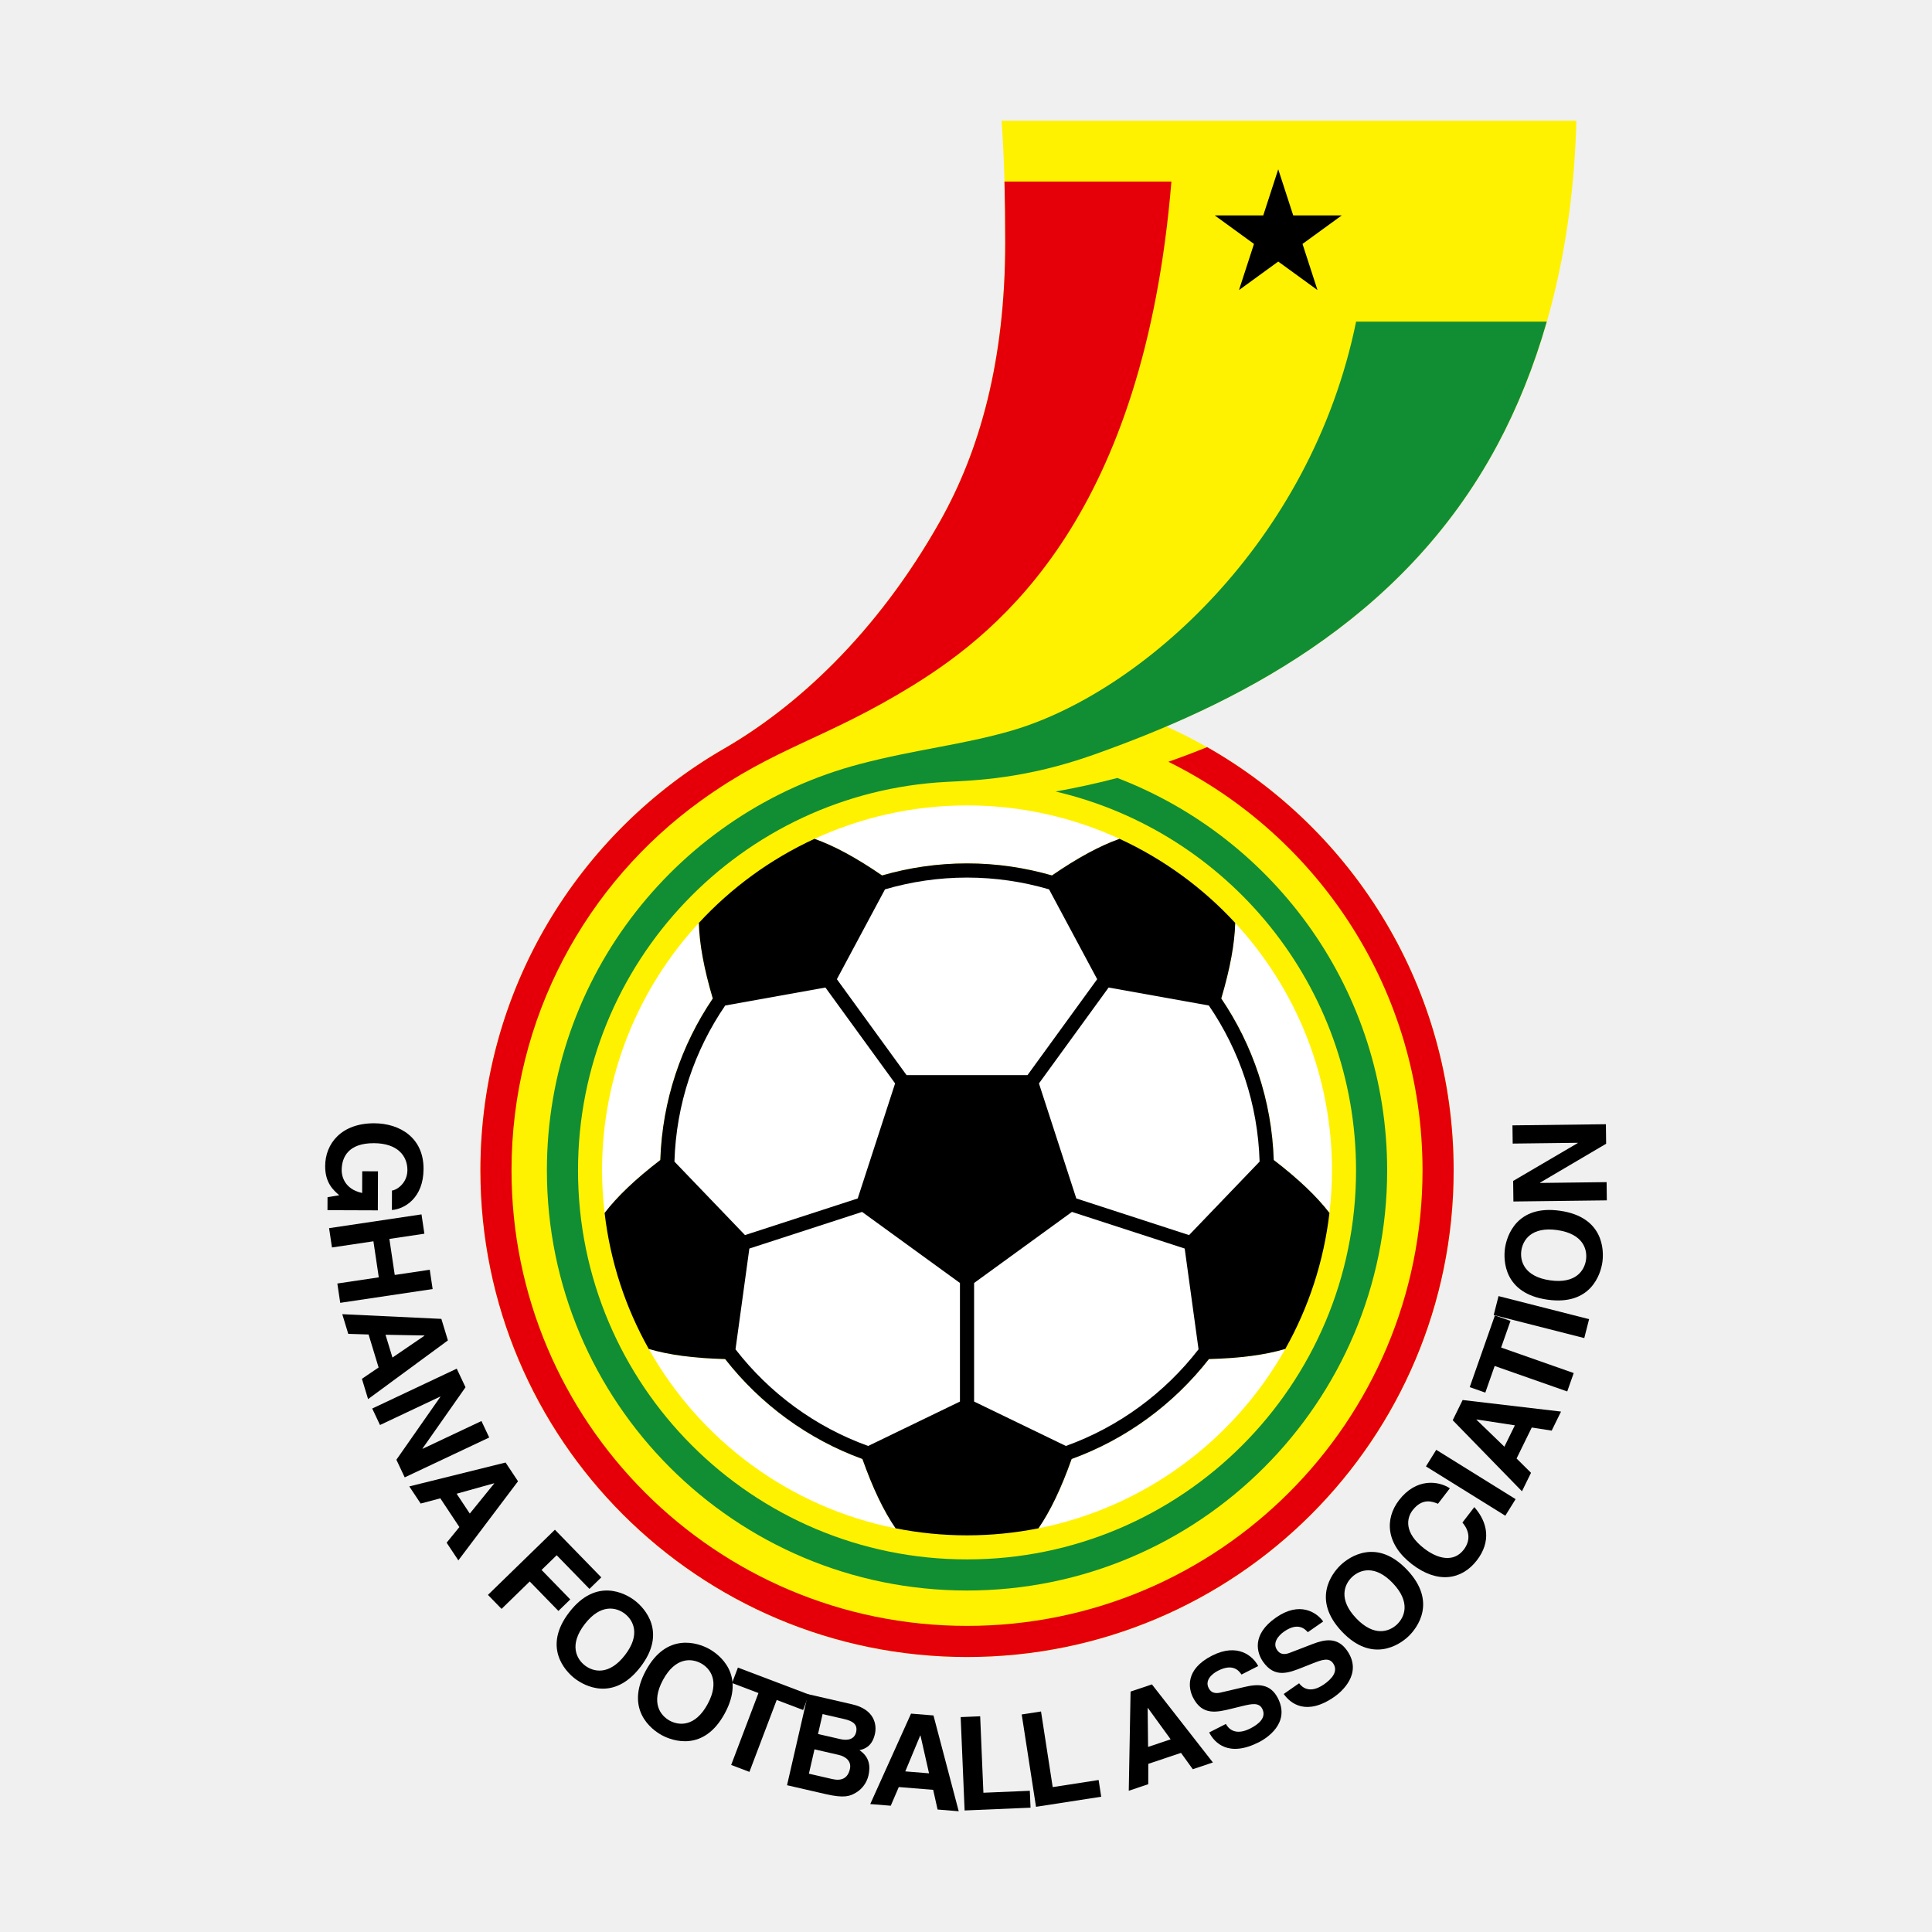
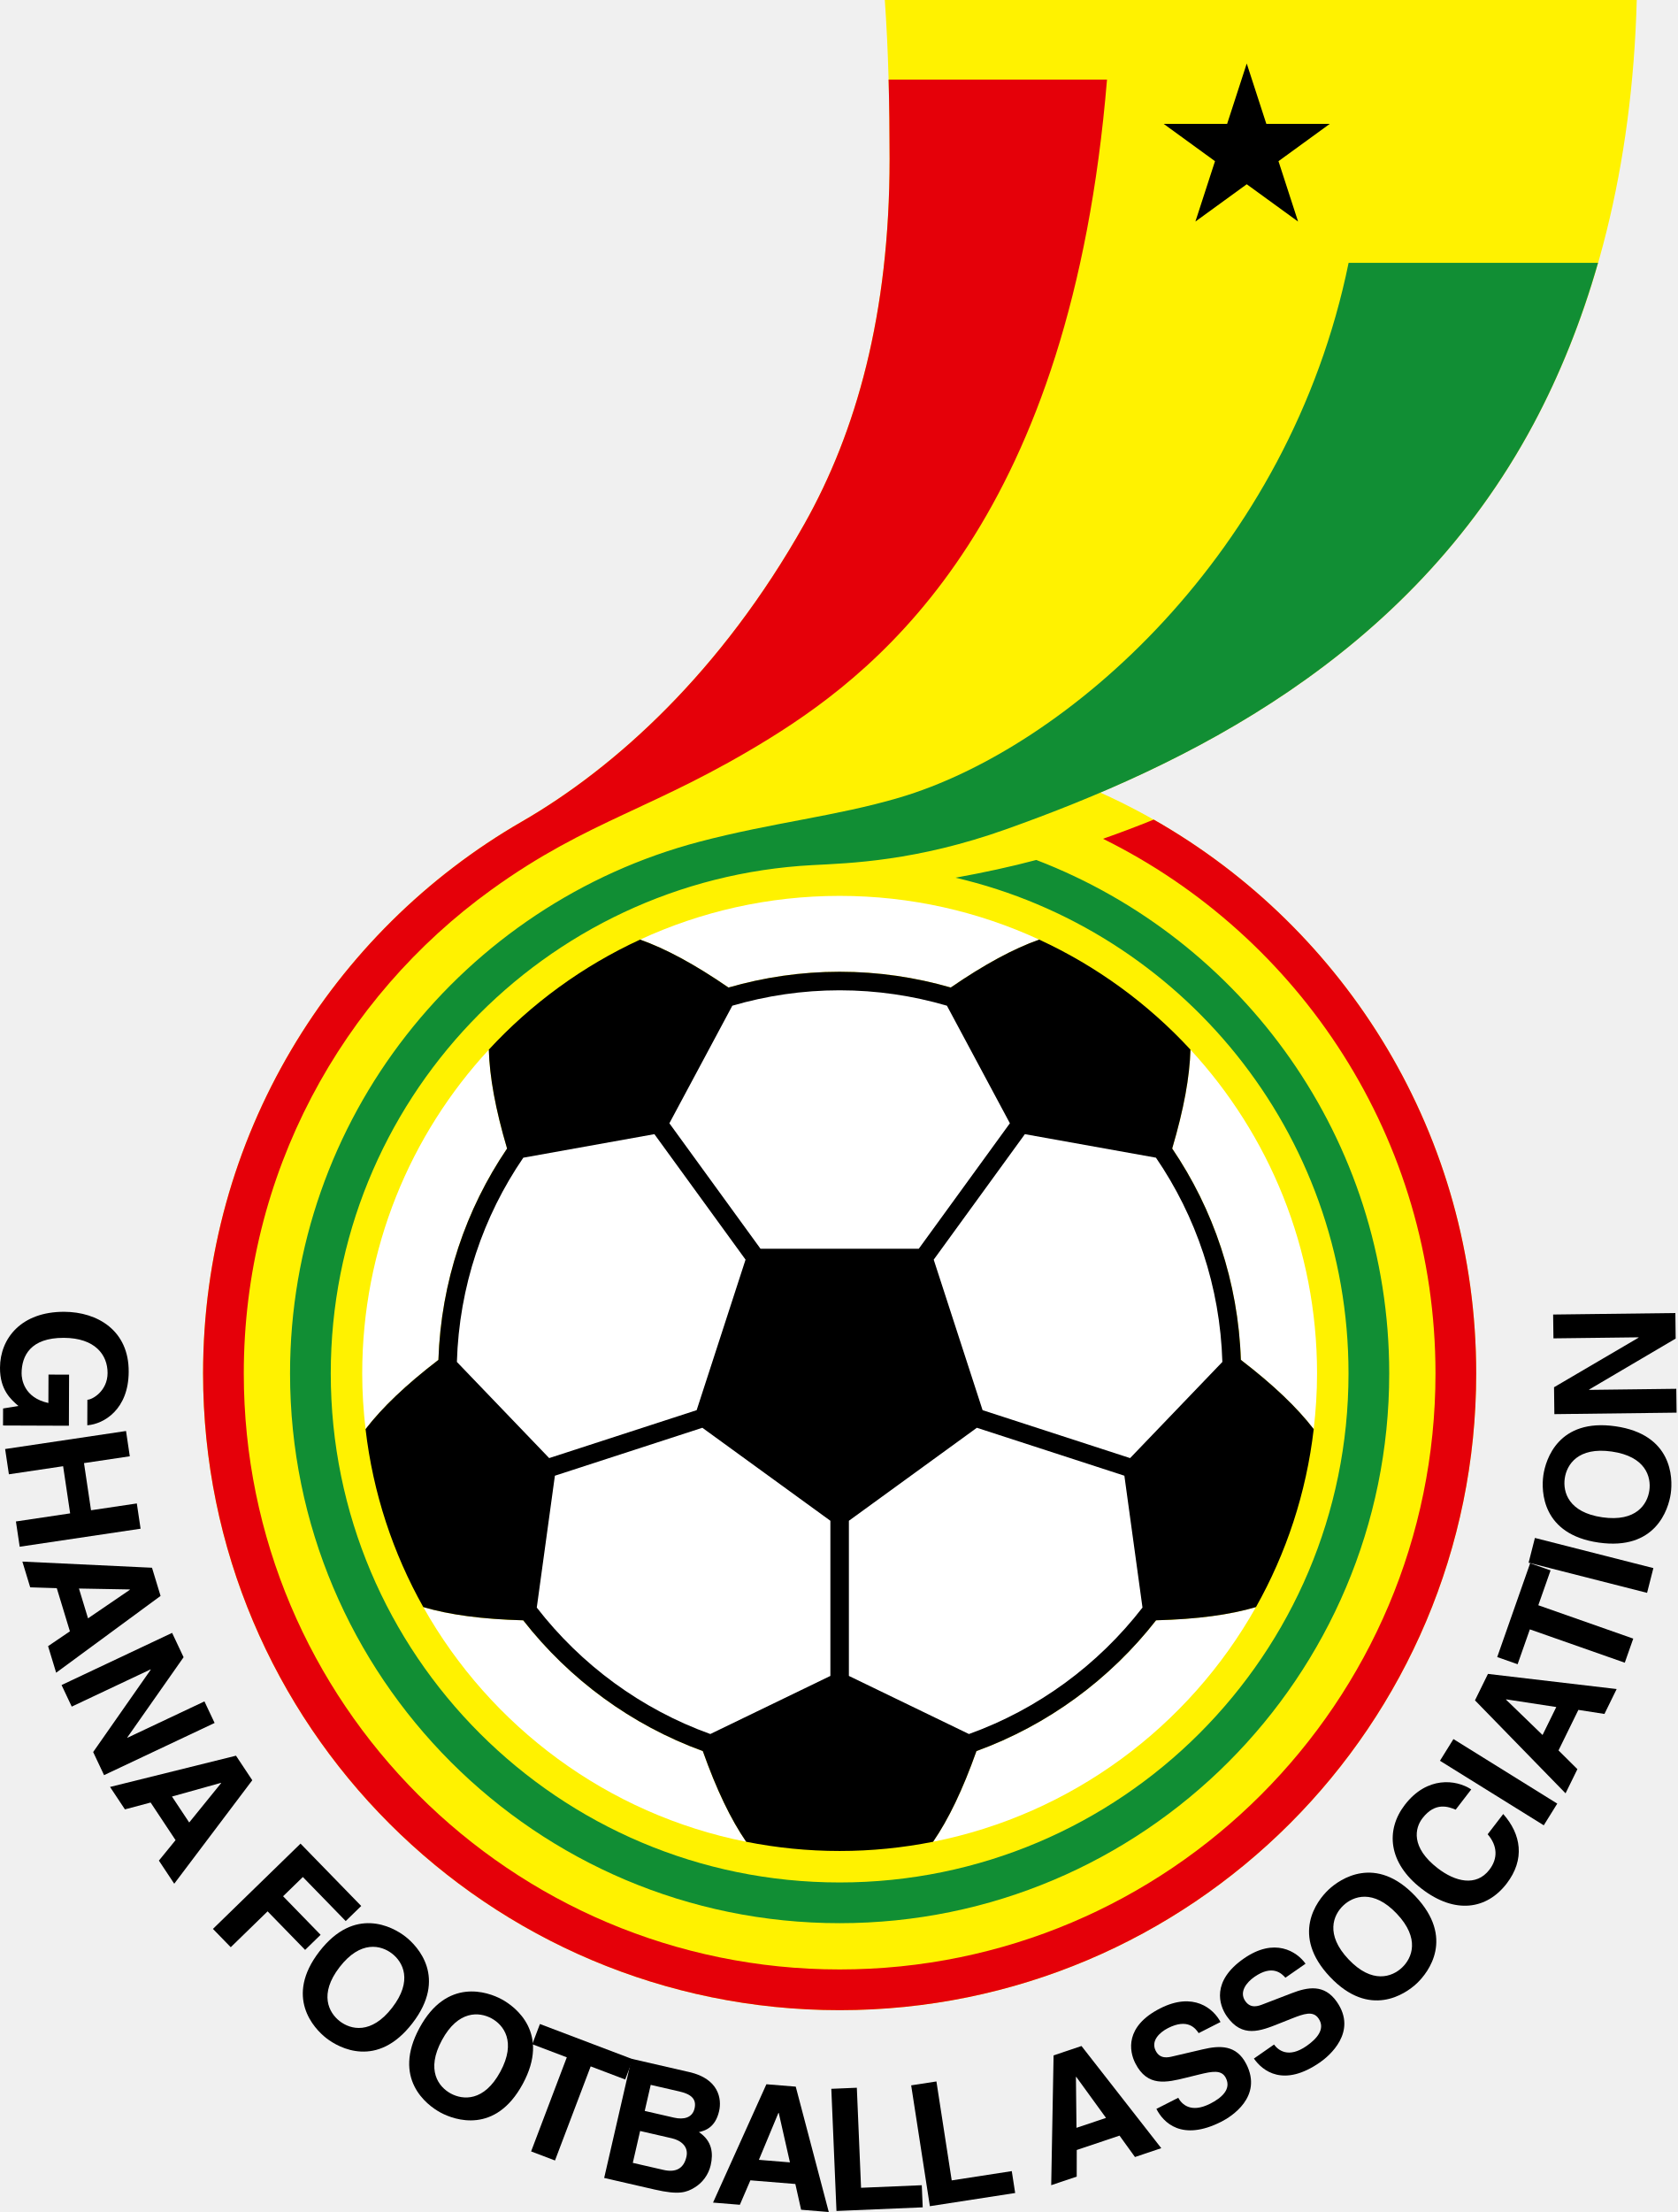
- <svg xmlns="http://www.w3.org/2000/svg" id="_图层_1" data-name="图层_1" version="1.1" viewBox="0 0 800 800">
-   <path d="M620.083,184.138c19.407-36.314,31.268-81.267,32.665-134.138h-238.023c1.127,15.946,1.515,32.162,1.515,50.375,0,49.203-10.667,86.462-26.945,115.393-26.358,46.861-59.845,77.133-89.442,94.211-60.33,34.813-100.928,99.985-100.928,174.651,0,111.285,90.216,201.5,201.5,201.5s201.5-90.215,201.5-201.5c0-81.873-48.857-152.292-118.986-183.821,49.638-21.142,104.155-54.935,137.145-116.673Z" style="fill: #fff200;" />
-   <path d="M499.856,309.368c-5.402,2.188-10.753,4.21-16.064,6.068,62.338,30.782,105.245,94.962,105.245,169.195,0,104.158-84.458,188.613-188.613,188.613s-188.613-84.455-188.613-188.613c0-63.056,30.934-118.882,78.459-153.125,30.99-22.332,51.58-25.336,87.896-47.79,36.867-22.787,95.524-70.984,106.892-208.529h-69.13c.216,8.068.312,16.385.312,25.188,0,49.203-10.664,86.462-26.945,115.393-26.358,46.861-59.844,77.133-89.438,94.211-60.332,34.81-100.933,99.986-100.933,174.651,0,111.274,90.201,201.5,201.5,201.5s201.5-90.226,201.5-201.5c-.002-75.124-41.125-140.614-102.069-175.263Z" style="fill: #e50009;" />
-   <path d="M156.514,485.014l-.06,16.169-20.853-.077.021-5.387,4.852-.792c-2.363-2.06-5.857-5.034-5.83-12.096.034-9.321,6.748-17.755,20.328-17.705,10.562.038,20.511,5.95,20.408,18.987-.044,11.858-7.768,16.516-13.104,16.929l.029-8.083c1.511.005,6.37-2.727,6.391-8.438.021-5.767-3.947-11.117-13.864-11.153-10.562-.035-13.33,5.717-13.351,11.218-.007,1.777.673,7.707,8.479,9.404l.034-8.997,6.519.022Z" />
-   <path d="M154.622,513.992l-17.163,2.558-1.193-7.995,38.271-5.706,1.192,8.001-14.497,2.159,2.224,14.923,14.497-2.159,1.192,7.995-38.268,5.706-1.192-7.995,17.163-2.562-2.225-14.924Z" />
-   <path d="M175.723,552.989l.031.106-13.247,9.037-2.869-9.432,16.085.289ZM152.617,552.582l4.155,13.66-6.91,4.694,2.555,8.402,33.052-24.3-2.712-8.919-41.032-1.945,2.479,8.146,8.412.263Z" />
-   <path d="M199.357,588.418l3.219,6.822-34.992,16.511-3.45-7.307,18.216-26.054-.045-.101-24.953,11.777-3.221-6.823,34.994-16.51,3.634,7.701-17.816,25.389.045.096,24.369-11.501Z" />
-   <path d="M204.577,614.196l.059.086-10.102,12.457-5.453-8.215,15.497-4.329ZM182.321,620.419l7.894,11.903-5.276,6.476,4.855,7.316,24.707-32.752-5.155-7.764-39.868,9.892,4.708,7.095,8.135-2.166Z" />
-   <path d="M207.686,666.206l-5.637-5.793,27.727-26.987,19.207,19.732-4.906,4.774-13.567-13.94-6.257,6.087,11.878,12.206-4.904,4.772-11.878-12.199-11.663,11.348Z" />
-   <path d="M242.149,672.493c6.623-8.571,13.132-6.946,16.587-4.273,3.453,2.667,6.666,8.557.04,17.128-6.624,8.567-13.132,6.944-16.587,4.273-3.454-2.673-6.666-8.562-.04-17.128ZM235.754,667.545c-11.109,14.369-1.801,24.36,2.249,27.489,4.051,3.13,16.06,9.625,27.166-4.745,11.109-14.364,1.8-24.355-2.249-27.485-4.05-3.132-16.06-9.623-27.166,4.741Z" />
-   <path d="M274.535,695.611c5.154-9.528,11.84-8.973,15.679-6.898,3.837,2.078,7.959,7.374,2.802,16.902-5.156,9.522-11.842,8.969-15.679,6.891-3.839-2.077-7.96-7.372-2.802-16.896ZM267.425,691.763c-8.644,15.972,2.151,24.327,6.654,26.761,4.5,2.439,17.401,6.911,26.045-9.061,8.647-15.971-2.15-24.327-6.654-26.765-4.499-2.439-17.4-6.905-26.045,9.065Z" />
-   <path d="M310.321,733.699l-7.558-2.87,11.298-29.777-10.935-4.146,2.427-6.397,29.426,11.161-2.428,6.402-10.933-4.151-11.297,29.777Z" />
-   <path d="M337.27,724.363l10.031,2.307c2.836.656,5.381,2.568,4.622,5.876-.882,3.83-3.474,5.007-7.309,4.123l-9.664-2.219,2.318-10.088ZM325.892,739.223l15.967,3.669c7.72,1.777,10.07.936,12.705-.67,2.445-1.483,4.356-4.033,5.043-7.024.857-3.732.494-7.685-3.728-10.481,1.756-.426,5.154-1.25,6.396-6.658.893-3.886-.141-10.206-9.385-12.329l-18.33-4.214-8.668,37.707ZM340.624,709.767l9.034,2.077c3.571.82,5.559,2.27,4.847,5.373-.689,2.992-3.435,3.632-6.532,2.92l-9.245-2.123,1.895-8.247Z" />
-   <path d="M381.046,718.644l.107.005,3.54,15.646-9.83-.801,6.182-14.851ZM372.172,739.978l14.234,1.157,1.824,8.15,8.756.715-10.454-39.671-9.291-.755-16.887,37.449,8.487.691,3.331-7.736Z" />
-   <path d="M407.205,742.336l19.222-.811.298,6.998-27.3,1.152-1.632-38.659,8.076-.34,1.336,31.66Z" />
-   <path d="M435.902,740l19.014-2.937,1.072,6.922-26.999,4.175-5.92-38.239,7.993-1.235,4.84,31.313Z" />
-   <path d="M475.221,707.273l.102-.038,9.423,12.984-9.349,3.138-.176-16.085ZM475.483,730.376l13.538-4.548,4.891,6.772,8.325-2.8-25.253-32.33-8.836,2.97-.751,41.072,8.073-2.714.013-8.422Z" />
-   <path d="M507.613,713.853c1.026,1.894,3.839,5.056,10.132,1.859,3.408-1.736,6.791-4.481,4.933-8.133-1.367-2.692-4.324-2.092-8.416-1.099l-4.141,1.017c-6.229,1.538-12.247,3.024-16.105-4.568-1.954-3.844-3.332-11.663,7.857-17.358,10.573-5.372,16.924.102,19.121,4.307l-6.918,3.515c-.972-1.437-3.406-4.796-9.699-1.596-2.737,1.396-5.492,4.064-3.902,7.183,1.368,2.692,3.87,2.147,5.481,1.749l9.456-2.211c5.293-1.24,10.593-1.514,13.746,4.683,5.275,10.373-4.83,16.661-7.859,18.198-12.583,6.399-18.432.249-20.606-4.031l6.92-3.516Z" />
-   <path d="M537.931,697.007c1.275,1.738,4.497,4.486,10.295.453,3.141-2.183,6.115-5.369,3.776-8.732-1.727-2.476-4.577-1.478-8.49.065l-3.961,1.574c-5.964,2.376-11.715,4.668-16.58-2.322-2.462-3.54-4.897-11.1,5.413-18.267,9.733-6.774,16.773-2.215,19.522,1.647l-6.369,4.43c-1.162-1.289-4.031-4.283-9.825-.256-2.522,1.757-4.884,4.777-2.883,7.651,1.721,2.481,4.128,1.593,5.67.981l9.065-3.485c5.073-1.948,10.286-2.952,14.254,2.756,6.645,9.558-2.503,17.165-5.288,19.105-11.592,8.062-18.227,2.764-20.968-1.172l6.37-4.43Z" />
-   <path d="M561.524,670.053c-7.445-7.866-4.84-14.043-1.669-17.045,3.167-3.002,9.483-5.273,16.932,2.59,7.445,7.866,4.842,14.044,1.671,17.046-3.17,3.002-9.483,5.273-16.934-2.591ZM555.659,675.609c12.488,13.185,23.788,5.523,27.507,2.006,3.715-3.519,11.977-14.388-.513-27.571-12.488-13.189-23.791-5.524-27.507-2.006s-11.977,14.388.513,27.571Z" />
-   <path d="M595.429,622.676c-2.228-.9-6.442-2.58-10.52,2.717-2.367,3.076-3.799,9.182,4.869,15.849,5.511,4.242,12.141,5.875,16.315.453,2.728-3.547,2.626-7.569-.541-11.231l4.929-6.407c5.68,6.411,6.979,14.346,1.066,22.034-6.277,8.16-16.29,9.772-26.88,1.621-10.722-8.249-11.422-18.647-5.339-26.551,7.065-9.179,16.244-8.031,21.031-4.891l-4.93,6.407Z" />
-   <path d="M627.583,620.763l-4.269,6.865-32.863-20.424,4.269-6.865,32.863,20.424Z" />
-   <path d="M611.37,587.864l.05-.095,15.853,2.43-4.344,8.854-11.559-11.189ZM627.982,603.928l6.287-12.824,8.251,1.286,3.866-7.883-40.742-4.791-4.105,8.37,28.671,29.42,3.749-7.646-5.978-5.932Z" />
-   <path d="M651.64,568.55l-2.683,7.622-30.046-10.55-3.877,11.031-6.457-2.27,10.428-29.692,6.46,2.265-3.878,11.034,30.053,10.559Z" />
-   <path d="M658.01,546.235l-1.996,7.835-37.499-9.546,1.996-7.835,37.499,9.546Z" />
-   <path d="M641.855,530.159c-10.722-1.539-12.521-8.001-11.899-12.324.618-4.32,4.156-10.018,14.879-8.485,10.722,1.54,12.52,8.001,11.898,12.324-.617,4.32-4.155,10.017-14.877,8.485ZM640.707,538.159c17.98,2.575,22.076-10.449,22.804-15.514.723-5.071.448-18.721-17.527-21.293-17.979-2.578-22.077,10.448-22.803,15.513-.723,5.07-.449,18.718,17.526,21.294Z" />
-   <path d="M626.375,473.532l-.098-7.542,38.693-.475.095,8.086-27.393,16.127v.106l27.591-.34.092,7.547-38.688.472-.105-8.511,26.752-15.688v-.11l-26.939.329Z" />
-   <path d="M300.262,562.761c-13.087-.348-23.353-1.745-31.627-4.187,21.261,37.813,58.294,65.55,102.204,74.266-4.872-7.098-9.366-16.401-13.729-28.697-22.637-8.233-42.272-22.74-56.849-41.382Z" style="fill: #fff;" />
-   <path d="M527.431,480.337c10.347,7.949,17.811,15.092,23.059,21.916.672-5.785,1.058-11.655,1.058-17.622,0-39.548-15.207-75.531-40.074-102.466-.238,8.606-2.078,18.773-5.781,31.288,13.03,19.215,20.916,42.17,21.738,66.884Z" style="fill: #fff;" />
-   <path d="M400.425,357.515c12.204,0,23.997,1.764,35.171,4.988,10.768-7.388,19.87-12.278,27.988-15.162-19.223-8.86-40.603-13.836-63.159-13.836s-43.939,4.976-63.161,13.836c8.114,2.884,17.218,7.774,27.979,15.164,11.181-3.227,22.977-4.99,35.182-4.99Z" style="fill: #fff;" />
-   <path d="M273.416,480.341c.826-24.716,8.706-47.669,21.735-66.88-3.702-12.521-5.54-22.692-5.776-31.3-24.866,26.932-40.075,62.921-40.075,102.469,0,5.967.383,11.838,1.057,17.622,5.248-6.823,12.712-13.967,23.059-21.911Z" style="fill: #fff;" />
-   <path d="M443.738,604.142c-4.365,12.301-8.859,21.599-13.729,28.697,43.904-8.716,80.941-36.453,102.201-74.266-8.274,2.438-18.534,3.839-31.617,4.181-14.579,18.649-34.219,33.155-56.855,41.388Z" style="fill: #fff;" />
-   <path d="M527.431,480.337c-.822-24.716-8.709-47.669-21.737-66.885,3.703-12.514,5.543-22.682,5.781-31.288-13.431-14.548-29.686-26.433-47.891-34.824-8.118,2.884-17.22,7.774-27.988,15.162-11.175-3.224-22.967-4.988-35.171-4.988s-24,1.764-35.182,4.99c-10.76-7.391-19.865-12.28-27.979-15.164-18.205,8.391-34.459,20.273-47.888,34.821.235,8.608,2.074,18.779,5.776,31.3-13.029,19.211-20.908,42.164-21.735,66.88-10.347,7.944-17.811,15.088-23.059,21.911,2.354,20.273,8.715,39.31,18.279,56.32,8.273,2.442,18.538,3.839,31.627,4.187,14.578,18.642,34.212,33.15,56.849,41.381,4.363,12.296,8.857,21.599,13.729,28.697,9.568,1.902,19.458,2.917,29.585,2.917s20.016-1.015,29.584-2.917c4.869-7.098,9.362-16.396,13.729-28.697,22.638-8.232,42.276-22.739,56.855-41.387,13.083-.343,23.342-1.744,31.617-4.181,9.565-17.01,15.925-36.047,18.281-56.32-5.25-6.823-12.714-13.967-23.061-21.916Z" />
-   <path d="M561.534,133.177c-18.755,91.801-89.383,153.728-142.366,169.28-20.044,5.885-40.102,7.854-63.143,13.917-74.583,19.627-129.57,87.519-129.57,168.256,0,96.073,77.877,173.97,173.969,173.97s173.969-77.896,173.969-173.97c0-74.154-46.384-137.444-111.724-162.49-8.083,2.158-16.869,4.037-25.562,5.615,71.286,16.603,124.4,80.535,124.4,156.876,0,88.962-72.121,161.083-161.082,161.083s-161.082-72.121-161.082-161.083c0-86.081,67.522-156.397,152.496-160.862,11.752-.617,32.802-1.201,61.303-11.354,56.077-19.971,127.163-53.843,166.941-128.28,8.25-15.436,15.107-32.456,20.405-50.958h-78.955Z" style="fill: #118e34;" />
-   <polygon points="529.29 70.097 535.494 89.198 555.585 89.198 539.339 101.006 545.541 120.11 529.29 108.306 513.04 120.11 519.245 101.006 502.996 89.198 523.085 89.198 529.29 70.097" />
-   <path d="M355.165,496.254l15.477-47.635-28.852-39.707-41.499,7.451c-12.668,18.519-20.307,40.719-21.02,64.629l29.211,30.428,46.684-15.166Z" style="fill: #fff;" />
-   <path d="M443.865,501.828l-40.511,29.429v49.098l38.006,18.387c21.92-7.883,40.916-21.923,54.931-40.019l-5.732-41.725-46.694-15.17Z" style="fill: #fff;" />
-   <path d="M310.291,516.998l-5.734,41.731c14.018,18.09,33.012,32.13,54.932,40.013l38.006-18.387v-49.098l-40.524-29.429-46.68,15.17Z" style="fill: #fff;" />
-   <path d="M459.058,408.912l-28.853,39.713,15.47,47.63,46.694,15.17,29.205-30.433c-.709-23.915-8.352-46.114-21.02-64.635l-41.496-7.445Z" style="fill: #fff;" />
-   <path d="M454.317,405.467l-19.928-37.205c-10.787-3.154-22.177-4.876-33.965-4.876s-23.182,1.722-33.968,4.876l-19.924,37.205,28.851,39.712h50.087l28.848-39.712Z" style="fill: #fff;" />
+ <svg xmlns="http://www.w3.org/2000/svg" width="531" height="700" viewBox="0 0 531 700" fill="none">
+   <path d="M485.439 134.138C504.846 97.823 516.707 52.871 518.104 0H280.08C281.207 15.946 281.595 32.162 281.595 50.375C281.595 99.579 270.928 136.837 254.651 165.769C228.292 212.629 194.806 242.901 165.208 259.98C104.878 294.793 64.28 359.965 64.28 434.631C64.28 545.916 154.496 636.131 265.78 636.131C377.064 636.131 467.279 545.916 467.279 434.631C467.279 352.759 418.423 282.34 348.294 250.81C397.931 229.668 452.449 195.876 485.439 134.138Z" fill="#FFF200" />
+   <path d="M365.213 259.368C359.81 261.556 354.459 263.579 349.149 265.436C411.487 296.218 454.394 360.398 454.394 434.631C454.394 538.789 369.936 623.244 265.781 623.244C161.626 623.244 77.168 538.789 77.168 434.631C77.168 371.575 108.103 315.75 155.627 281.507C186.617 259.174 207.206 256.17 243.523 233.716C280.39 210.929 339.047 162.733 350.415 25.188H281.285C281.501 33.256 281.598 41.572 281.598 50.375C281.598 99.579 270.934 136.837 254.653 165.769C228.295 212.629 194.809 242.901 165.215 259.98C104.883 294.79 64.283 359.965 64.283 434.631C64.283 545.905 154.484 636.131 265.782 636.131C377.08 636.131 467.282 545.905 467.282 434.631C467.279 359.507 426.157 294.017 365.213 259.368Z" fill="#E50009" />
+   <path d="M21.87 435.014L21.811 451.183L0.957 451.106L0.978 445.719L5.83 444.927C3.467 442.867 -0.028 439.893 0 432.831C0.034 423.51 6.748 415.076 20.328 415.126C30.89 415.164 40.84 421.077 40.736 434.113C40.692 445.971 32.968 450.628 27.633 451.042L27.661 442.959C29.172 442.964 34.032 440.232 34.053 434.521C34.074 428.754 30.106 423.404 20.189 423.367C9.627 423.332 6.859 429.084 6.838 434.585C6.831 436.362 7.511 442.292 15.317 443.989L15.352 434.992L21.87 435.014Z" fill="black" />
+   <path d="M19.979 463.992L2.816 466.549L1.623 458.554L39.894 452.848L41.086 460.849L26.588 463.008L28.812 477.931L43.31 475.772L44.502 483.767L6.233 489.473L5.041 481.477L22.204 478.915L19.979 463.992Z" fill="black" />
+   <path d="M41.079 502.989L41.11 503.095L27.863 512.132L24.994 502.7L41.079 502.989ZM17.974 502.582L22.128 516.242L15.219 520.937L17.774 529.339L50.826 505.038L48.115 496.119L7.083 494.174L9.562 502.32L17.974 502.582Z" fill="black" />
+   <path d="M64.714 538.418L67.933 545.24L32.941 561.752L29.49 554.444L47.706 528.39L47.661 528.29L22.708 540.067L19.487 533.243L54.481 516.733L58.115 524.434L40.299 549.823L40.344 549.919L64.714 538.418Z" fill="black" />
+   <path d="M69.933 564.196L69.992 564.283L59.89 576.74L54.437 568.525L69.933 564.196ZM47.677 570.419L55.572 582.323L50.296 588.798L55.151 596.115L79.858 563.362L74.703 555.599L34.835 565.49L39.542 572.585L47.677 570.419Z" fill="black" />
+   <path d="M73.042 616.206L67.405 610.412L95.132 583.426L114.339 603.158L109.433 607.932L95.866 593.992L89.609 600.079L101.486 612.284L96.583 617.056L84.705 604.857L73.042 616.206Z" fill="black" />
+   <path d="M107.505 622.493C114.128 613.922 120.636 615.547 124.091 618.219C127.544 620.887 130.757 626.776 124.131 635.348C117.507 643.915 110.999 642.292 107.545 639.621C104.091 636.948 100.878 631.059 107.505 622.493ZM101.11 617.545C90.001 631.914 99.309 641.905 103.359 645.034C107.409 648.165 119.419 654.659 130.525 640.289C141.634 625.925 132.325 615.934 128.276 612.804C124.226 609.672 112.216 603.182 101.11 617.545Z" fill="black" />
+   <path d="M139.891 645.612C145.045 636.083 151.731 636.638 155.571 638.714C159.408 640.792 163.529 646.088 158.373 655.616C153.217 665.138 146.531 664.585 142.694 662.507C138.854 660.43 134.734 655.135 139.891 645.612ZM132.781 641.763C124.137 657.735 134.932 666.09 139.435 668.524C143.935 670.963 156.836 675.435 165.48 659.463C174.127 643.492 163.33 635.136 158.826 632.698C154.327 630.259 141.426 625.793 132.781 641.763Z" fill="black" />
+   <path d="M175.677 683.699L168.119 680.829L179.418 651.052L168.483 646.906L170.91 640.509L200.335 651.67L197.907 658.073L186.974 653.922L175.677 683.699Z" fill="black" />
+   <path d="M202.626 674.363L212.657 676.67C215.493 677.326 218.039 679.238 217.28 682.546C216.398 686.377 213.806 687.553 209.971 686.669L200.308 684.45L202.626 674.363ZM191.248 689.223L207.215 692.892C214.935 694.669 217.285 693.828 219.921 692.222C222.365 690.739 224.277 688.189 224.964 685.198C225.821 681.466 225.458 677.513 221.235 674.717C222.991 674.291 226.389 673.468 227.631 668.059C228.524 664.173 227.49 657.853 218.246 655.73L199.916 651.517L191.248 689.223ZM205.98 659.767L215.015 661.844C218.586 662.663 220.574 664.113 219.862 667.217C219.173 670.209 216.427 670.849 213.33 670.137L204.085 668.013L205.98 659.767Z" fill="black" />
+   <path d="M246.402 668.644L246.509 668.649L250.05 684.295L240.22 683.494L246.402 668.644ZM237.528 689.978L251.762 691.135L253.587 699.286L262.343 700L251.888 660.329L242.597 659.574L225.71 697.022L234.198 697.714L237.528 689.978Z" fill="black" />
+   <path d="M272.561 692.336L291.783 691.525L292.081 698.524L264.781 699.676L263.149 661.016L271.225 660.676L272.561 692.336Z" fill="black" />
+   <path d="M301.258 690L320.272 687.063L321.344 693.985L294.345 698.16L288.425 659.922L296.419 658.687L301.258 690Z" fill="black" />
+   <path d="M340.578 657.273L340.68 657.235L350.103 670.22L340.754 673.358L340.578 657.273ZM340.839 680.376L354.377 675.828L359.268 682.601L367.593 679.8L342.34 647.47L333.504 650.44L332.753 691.512L340.826 688.798L340.839 680.376Z" fill="black" />
+   <path d="M372.969 663.853C373.994 665.747 376.808 668.908 383.101 665.712C386.509 663.976 389.892 661.231 388.033 657.579C386.666 654.887 383.709 655.487 379.617 656.48L375.476 657.497C369.248 659.035 363.23 660.521 359.372 652.929C357.418 649.085 356.04 641.266 367.229 635.571C377.801 630.199 384.153 635.673 386.349 639.878L379.432 643.393C378.46 641.956 376.026 638.597 369.733 641.797C366.996 643.192 364.241 645.861 365.831 648.98C367.199 651.672 369.701 651.127 371.311 650.729L380.768 648.518C386.06 647.279 391.361 647.004 394.514 653.201C399.789 663.575 389.685 669.862 386.655 671.4C374.072 677.799 368.223 671.649 366.049 667.369L372.969 663.853Z" fill="black" />
+   <path d="M403.287 647.007C404.562 648.745 407.784 651.493 413.582 647.46C416.723 645.277 419.698 642.091 417.358 638.728C415.631 636.253 412.781 637.251 408.868 638.794L404.907 640.368C398.943 642.744 393.192 645.036 388.327 638.046C385.864 634.506 383.43 626.946 393.74 619.779C403.473 613.006 410.513 617.564 413.262 621.426L406.893 625.856C405.731 624.566 402.862 621.572 397.068 625.6C394.545 627.357 392.184 630.377 394.184 633.251C395.906 635.732 398.313 634.844 399.854 634.232L408.92 630.747C413.993 628.799 419.206 627.795 423.174 633.503C429.819 643.062 420.67 650.668 417.885 652.609C406.293 660.671 399.658 655.372 396.917 651.437L403.287 647.007Z" fill="black" />
+   <path d="M426.88 620.053C419.435 612.187 422.04 606.009 425.211 603.008C428.377 600.006 434.693 597.735 442.143 605.597C449.587 613.463 446.984 619.642 443.814 622.643C440.644 625.645 434.331 627.916 426.88 620.053ZM421.015 625.609C433.503 638.794 444.802 631.132 448.522 627.615C452.237 624.096 460.499 613.227 448.009 600.044C435.521 586.854 424.218 594.519 420.502 598.037C416.786 601.555 408.524 612.425 421.015 625.609Z" fill="black" />
+   <path d="M460.785 572.676C458.558 571.775 454.343 570.096 450.265 575.393C447.898 578.469 446.466 584.574 455.135 591.242C460.646 595.484 467.276 597.117 471.45 591.695C474.178 588.148 474.076 584.126 470.909 580.464L475.838 574.057C481.519 580.468 482.818 588.403 476.904 596.091C470.627 604.251 460.614 605.863 450.024 597.712C439.301 589.463 438.601 579.065 444.685 571.161C451.749 561.981 460.929 563.13 465.715 566.269L460.785 572.676Z" fill="black" />
+   <path d="M492.939 570.763L488.67 577.628L455.807 557.205L460.076 550.339L492.939 570.763Z" fill="black" />
+   <path d="M476.726 537.864L476.776 537.769L492.629 540.199L488.285 549.053L476.726 537.864ZM493.338 553.928L499.625 541.104L507.876 542.39L511.742 534.507L471 529.716L466.895 538.086L495.566 567.506L499.316 559.86L493.338 553.928Z" fill="black" />
+   <path d="M516.996 518.55L514.313 526.172L484.267 515.622L480.39 526.654L473.933 524.384L484.361 494.692L490.821 496.957L486.943 507.991L516.996 518.55Z" fill="black" />
+   <path d="M523.366 496.235L521.37 504.07L483.871 494.524L485.867 486.689L523.366 496.235Z" fill="black" />
+   <path d="M507.212 480.159C496.489 478.621 494.69 472.159 495.313 467.835C495.931 463.515 499.469 457.817 510.191 459.35C520.914 460.89 522.711 467.351 522.089 471.674C521.472 475.994 517.934 481.691 507.212 480.159ZM506.063 488.159C524.043 490.735 528.139 477.71 528.867 472.645C529.59 467.574 529.314 453.924 511.34 451.352C493.361 448.774 489.263 461.799 488.537 466.865C487.814 471.935 488.089 485.583 506.063 488.159Z" fill="black" />
+   <path d="M491.732 423.532L491.634 415.99L530.327 415.515L530.422 423.601L503.029 439.728V439.834L530.62 439.494L530.712 447.041L492.024 447.513L491.919 439.001L518.671 423.313V423.203L491.732 423.532Z" fill="black" />
+   <path d="M165.618 512.761C152.531 512.413 142.265 511.016 133.992 508.574C155.253 546.387 192.286 574.123 236.196 582.84C231.324 575.742 226.83 566.438 222.467 554.143C199.83 545.909 180.196 531.403 165.618 512.761Z" fill="white" />
+   <path d="M392.787 430.337C403.134 438.286 410.598 445.429 415.846 452.252C416.519 446.467 416.904 440.597 416.904 434.63C416.904 395.082 401.696 359.099 376.83 332.164C376.592 340.77 374.752 350.938 371.049 363.452C384.079 382.667 391.966 405.622 392.787 430.337Z" fill="white" />
+   <path d="M265.781 307.515C277.986 307.515 289.778 309.279 300.952 312.503C311.72 305.115 320.822 300.225 328.94 297.341C309.717 288.481 288.337 283.505 265.781 283.505C243.225 283.505 221.842 288.481 202.619 297.341C210.733 300.225 219.837 305.115 230.599 312.505C241.78 309.279 253.575 307.515 265.781 307.515Z" fill="white" />
+   <path d="M138.772 430.341C139.599 405.625 147.479 382.672 160.508 363.461C156.806 350.94 154.968 340.769 154.732 332.161C129.866 359.094 114.657 395.082 114.657 434.63C114.657 440.597 115.04 446.468 115.714 452.252C120.962 445.429 128.426 438.285 138.772 430.341Z" fill="white" />
+   <path d="M309.094 554.142C304.728 566.443 300.235 575.741 295.365 582.839C339.269 574.122 376.306 546.386 397.566 508.573C389.292 511.011 379.032 512.412 365.949 512.754C351.37 531.403 331.731 545.91 309.094 554.142Z" fill="white" />
+   <path d="M392.787 430.337C391.966 405.621 384.079 382.667 371.05 363.451C374.753 350.938 376.593 340.769 376.831 332.163C363.4 317.615 347.145 305.731 328.94 297.34C320.822 300.224 311.72 305.114 300.952 312.502C289.777 309.277 277.986 307.514 265.781 307.514C253.577 307.514 241.781 309.277 230.599 312.504C219.839 305.114 210.733 300.224 202.62 297.34C184.415 305.731 168.161 317.613 154.732 332.161C154.967 340.769 156.806 350.94 160.508 363.461C147.479 382.672 139.6 405.625 138.772 430.341C128.426 438.285 120.962 445.429 115.714 452.252C118.068 472.525 124.429 491.562 133.993 508.573C142.266 511.015 152.531 512.412 165.619 512.76C180.198 531.402 199.832 545.909 222.468 554.141C226.831 566.437 231.325 575.739 236.197 582.838C245.765 584.739 255.654 585.754 265.782 585.754C275.91 585.754 285.798 584.739 295.366 582.838C300.236 575.739 304.728 566.442 309.095 554.141C331.733 545.908 351.37 531.402 365.949 512.754C379.032 512.411 389.293 511.011 397.567 508.573C407.132 491.563 413.492 472.525 415.848 452.252C410.598 445.429 403.134 438.286 392.787 430.337Z" fill="black" />
+   <path d="M426.89 83.177C408.134 174.978 337.507 236.906 284.524 252.458C264.481 258.343 244.423 260.311 221.382 266.375C146.799 286.002 91.812 353.894 91.812 434.63C91.812 530.703 169.689 608.6 265.781 608.6C361.873 608.6 439.75 530.704 439.75 434.63C439.75 360.476 393.366 297.186 328.026 272.14C319.944 274.298 311.157 276.178 302.464 277.755C373.751 294.358 426.864 358.29 426.864 434.631C426.864 523.593 354.744 595.715 265.782 595.715C176.82 595.715 104.7 523.593 104.7 434.631C104.7 348.551 172.222 278.235 257.196 273.77C268.948 273.153 289.998 272.569 318.499 262.416C374.576 242.445 445.662 208.573 485.44 134.135C493.69 118.7 500.547 101.679 505.845 83.177H426.89Z" fill="#118E34" />
+   <path d="M394.646 20.097L400.85 39.198H420.942L404.695 51.006L410.897 70.11L394.646 58.306L378.396 70.11L384.602 51.006L368.352 39.198H388.441L394.646 20.097Z" fill="black" />
+   <path d="M220.521 446.254L235.998 398.619L207.146 358.912L165.646 366.363C152.979 384.883 145.339 407.082 144.627 430.992L173.837 461.421L220.521 446.254Z" fill="white" />
+   <path d="M309.221 451.828L268.71 481.257V530.355L306.716 548.742C328.636 540.858 347.631 526.818 361.647 508.723L355.915 466.998L309.221 451.828Z" fill="white" />
+   <path d="M175.647 466.998L169.913 508.729C183.931 526.818 202.925 540.858 224.845 548.742L262.851 530.355V481.257L222.328 451.828L175.647 466.998Z" fill="white" />
+   <path d="M324.414 358.912L295.561 398.625L311.031 446.254L357.725 461.424L386.93 430.991C386.221 407.076 378.578 384.877 365.91 366.357L324.414 358.912Z" fill="white" />
+   <path d="M319.673 355.467L299.745 318.262C288.958 315.108 277.568 313.386 265.78 313.386C253.992 313.386 242.598 315.108 231.812 318.262L211.888 355.467L240.738 395.179H290.826L319.673 355.467Z" fill="white" />
</svg>
